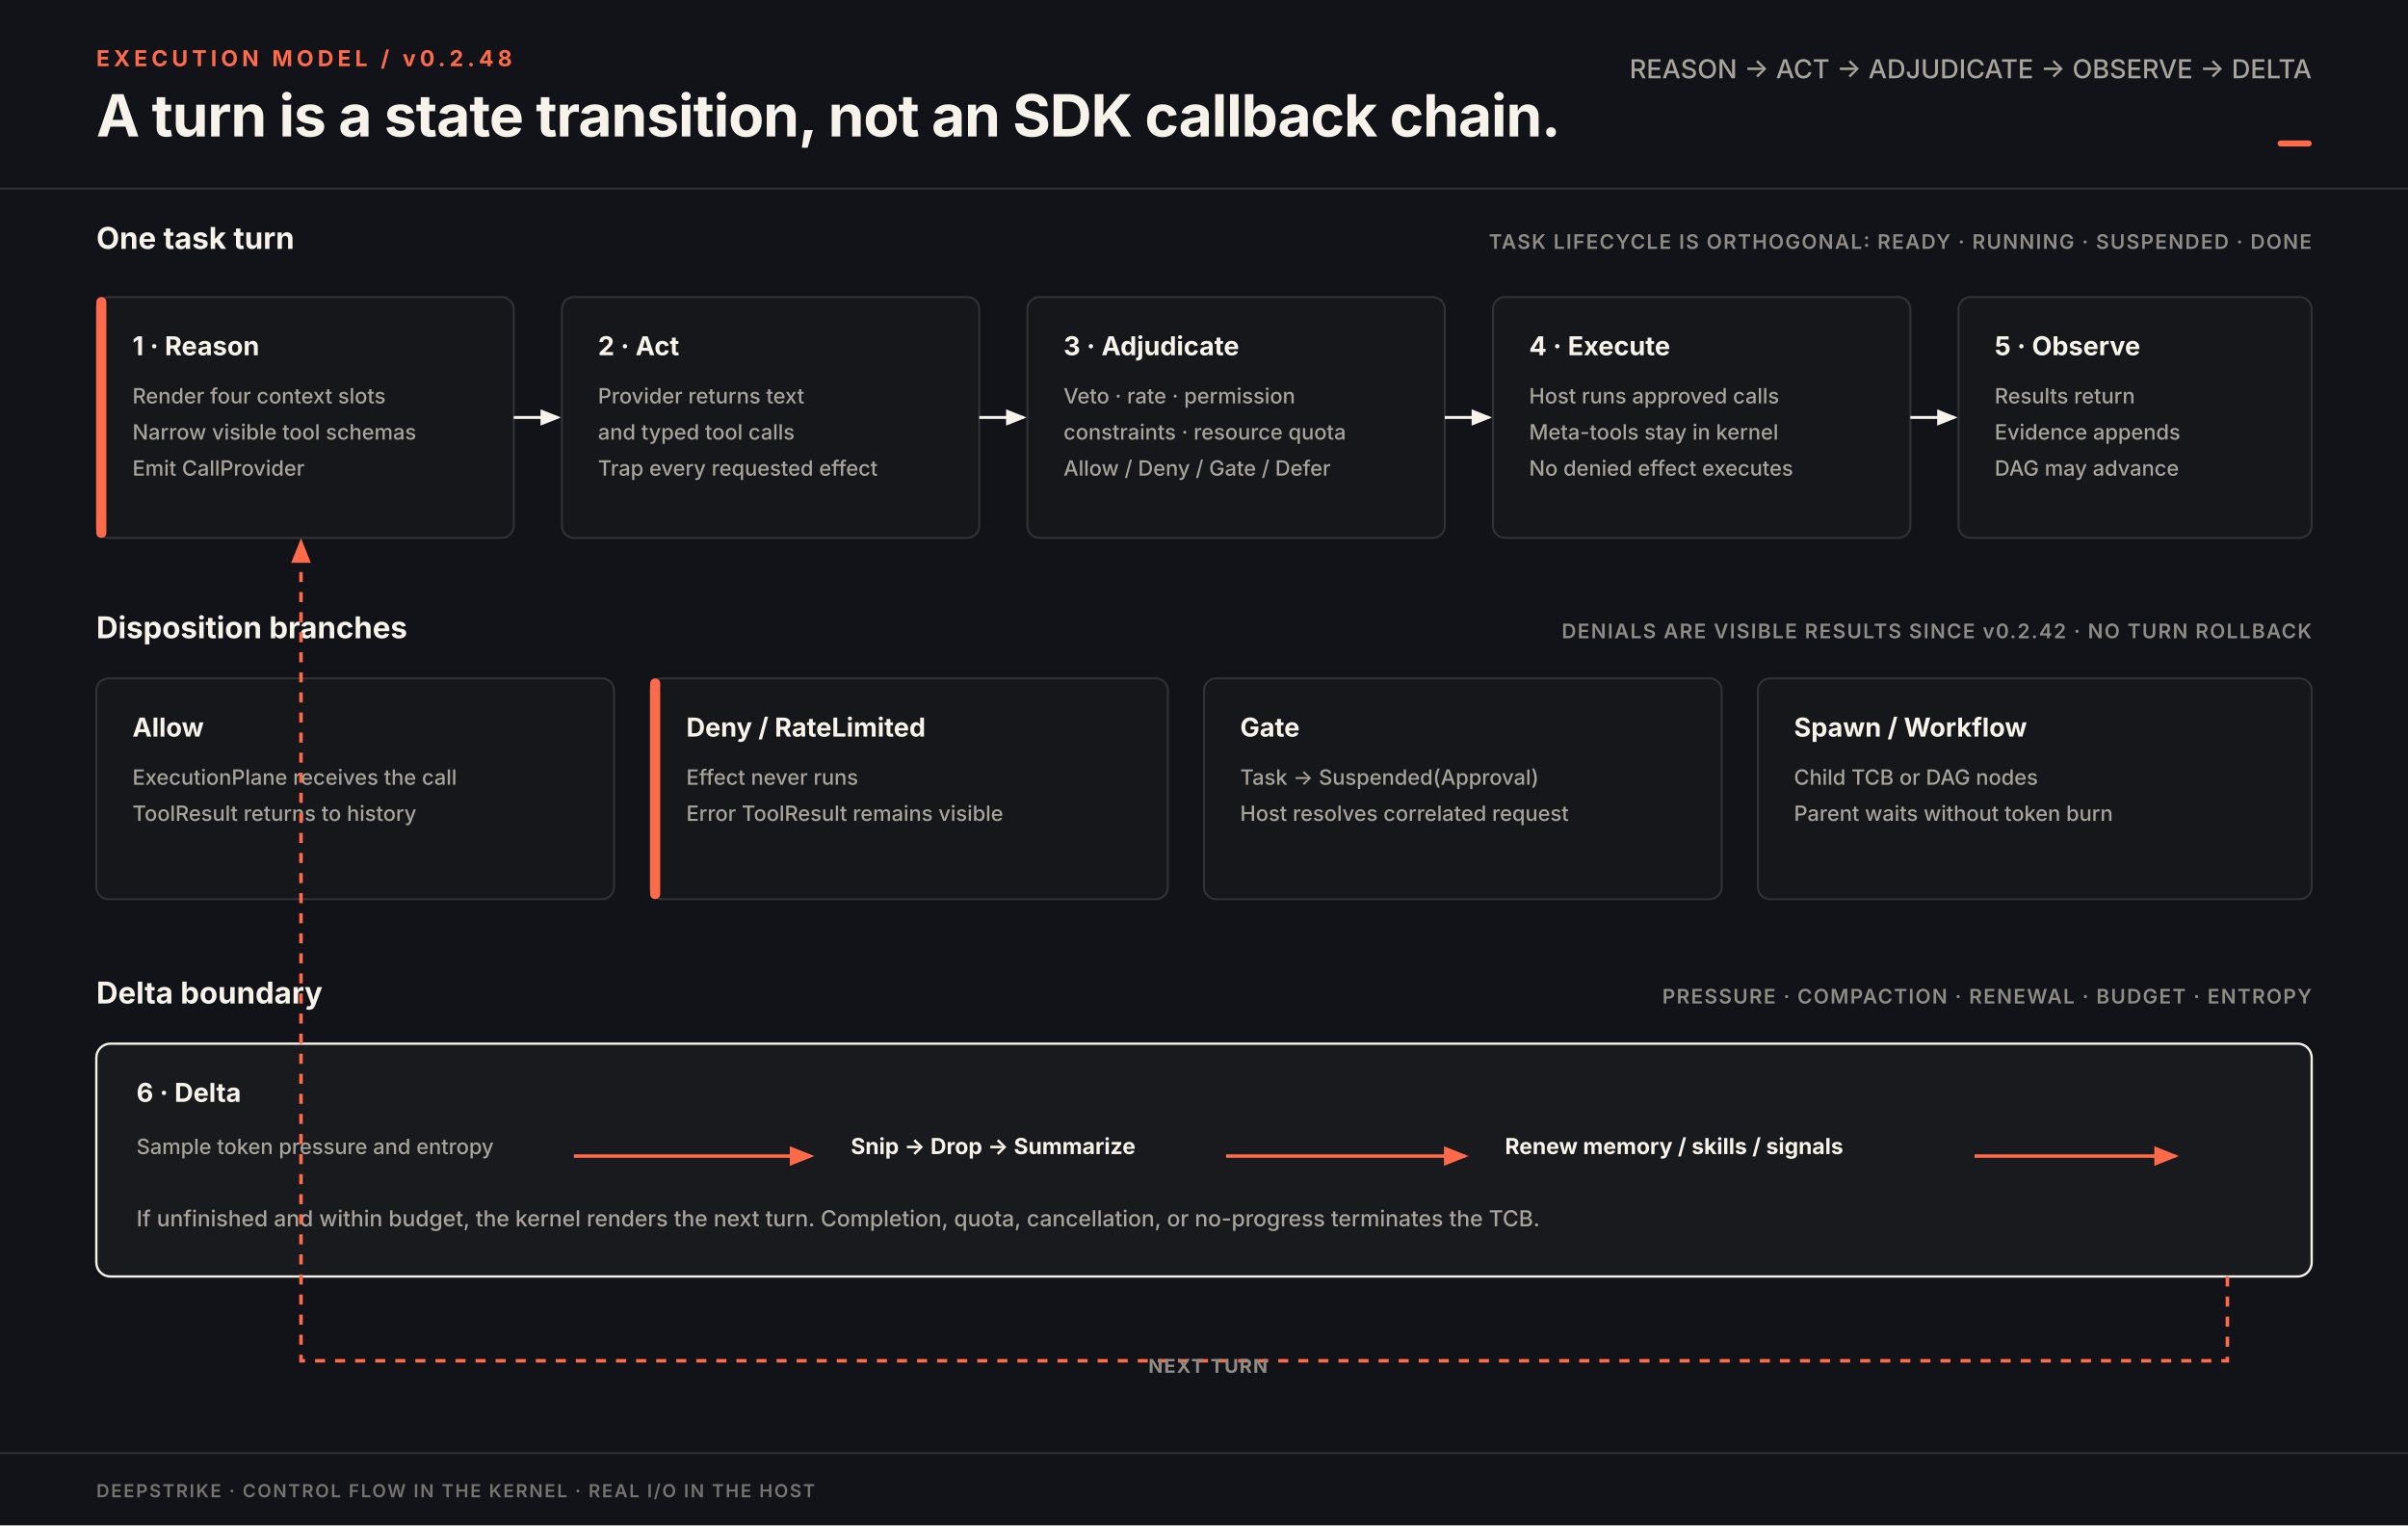
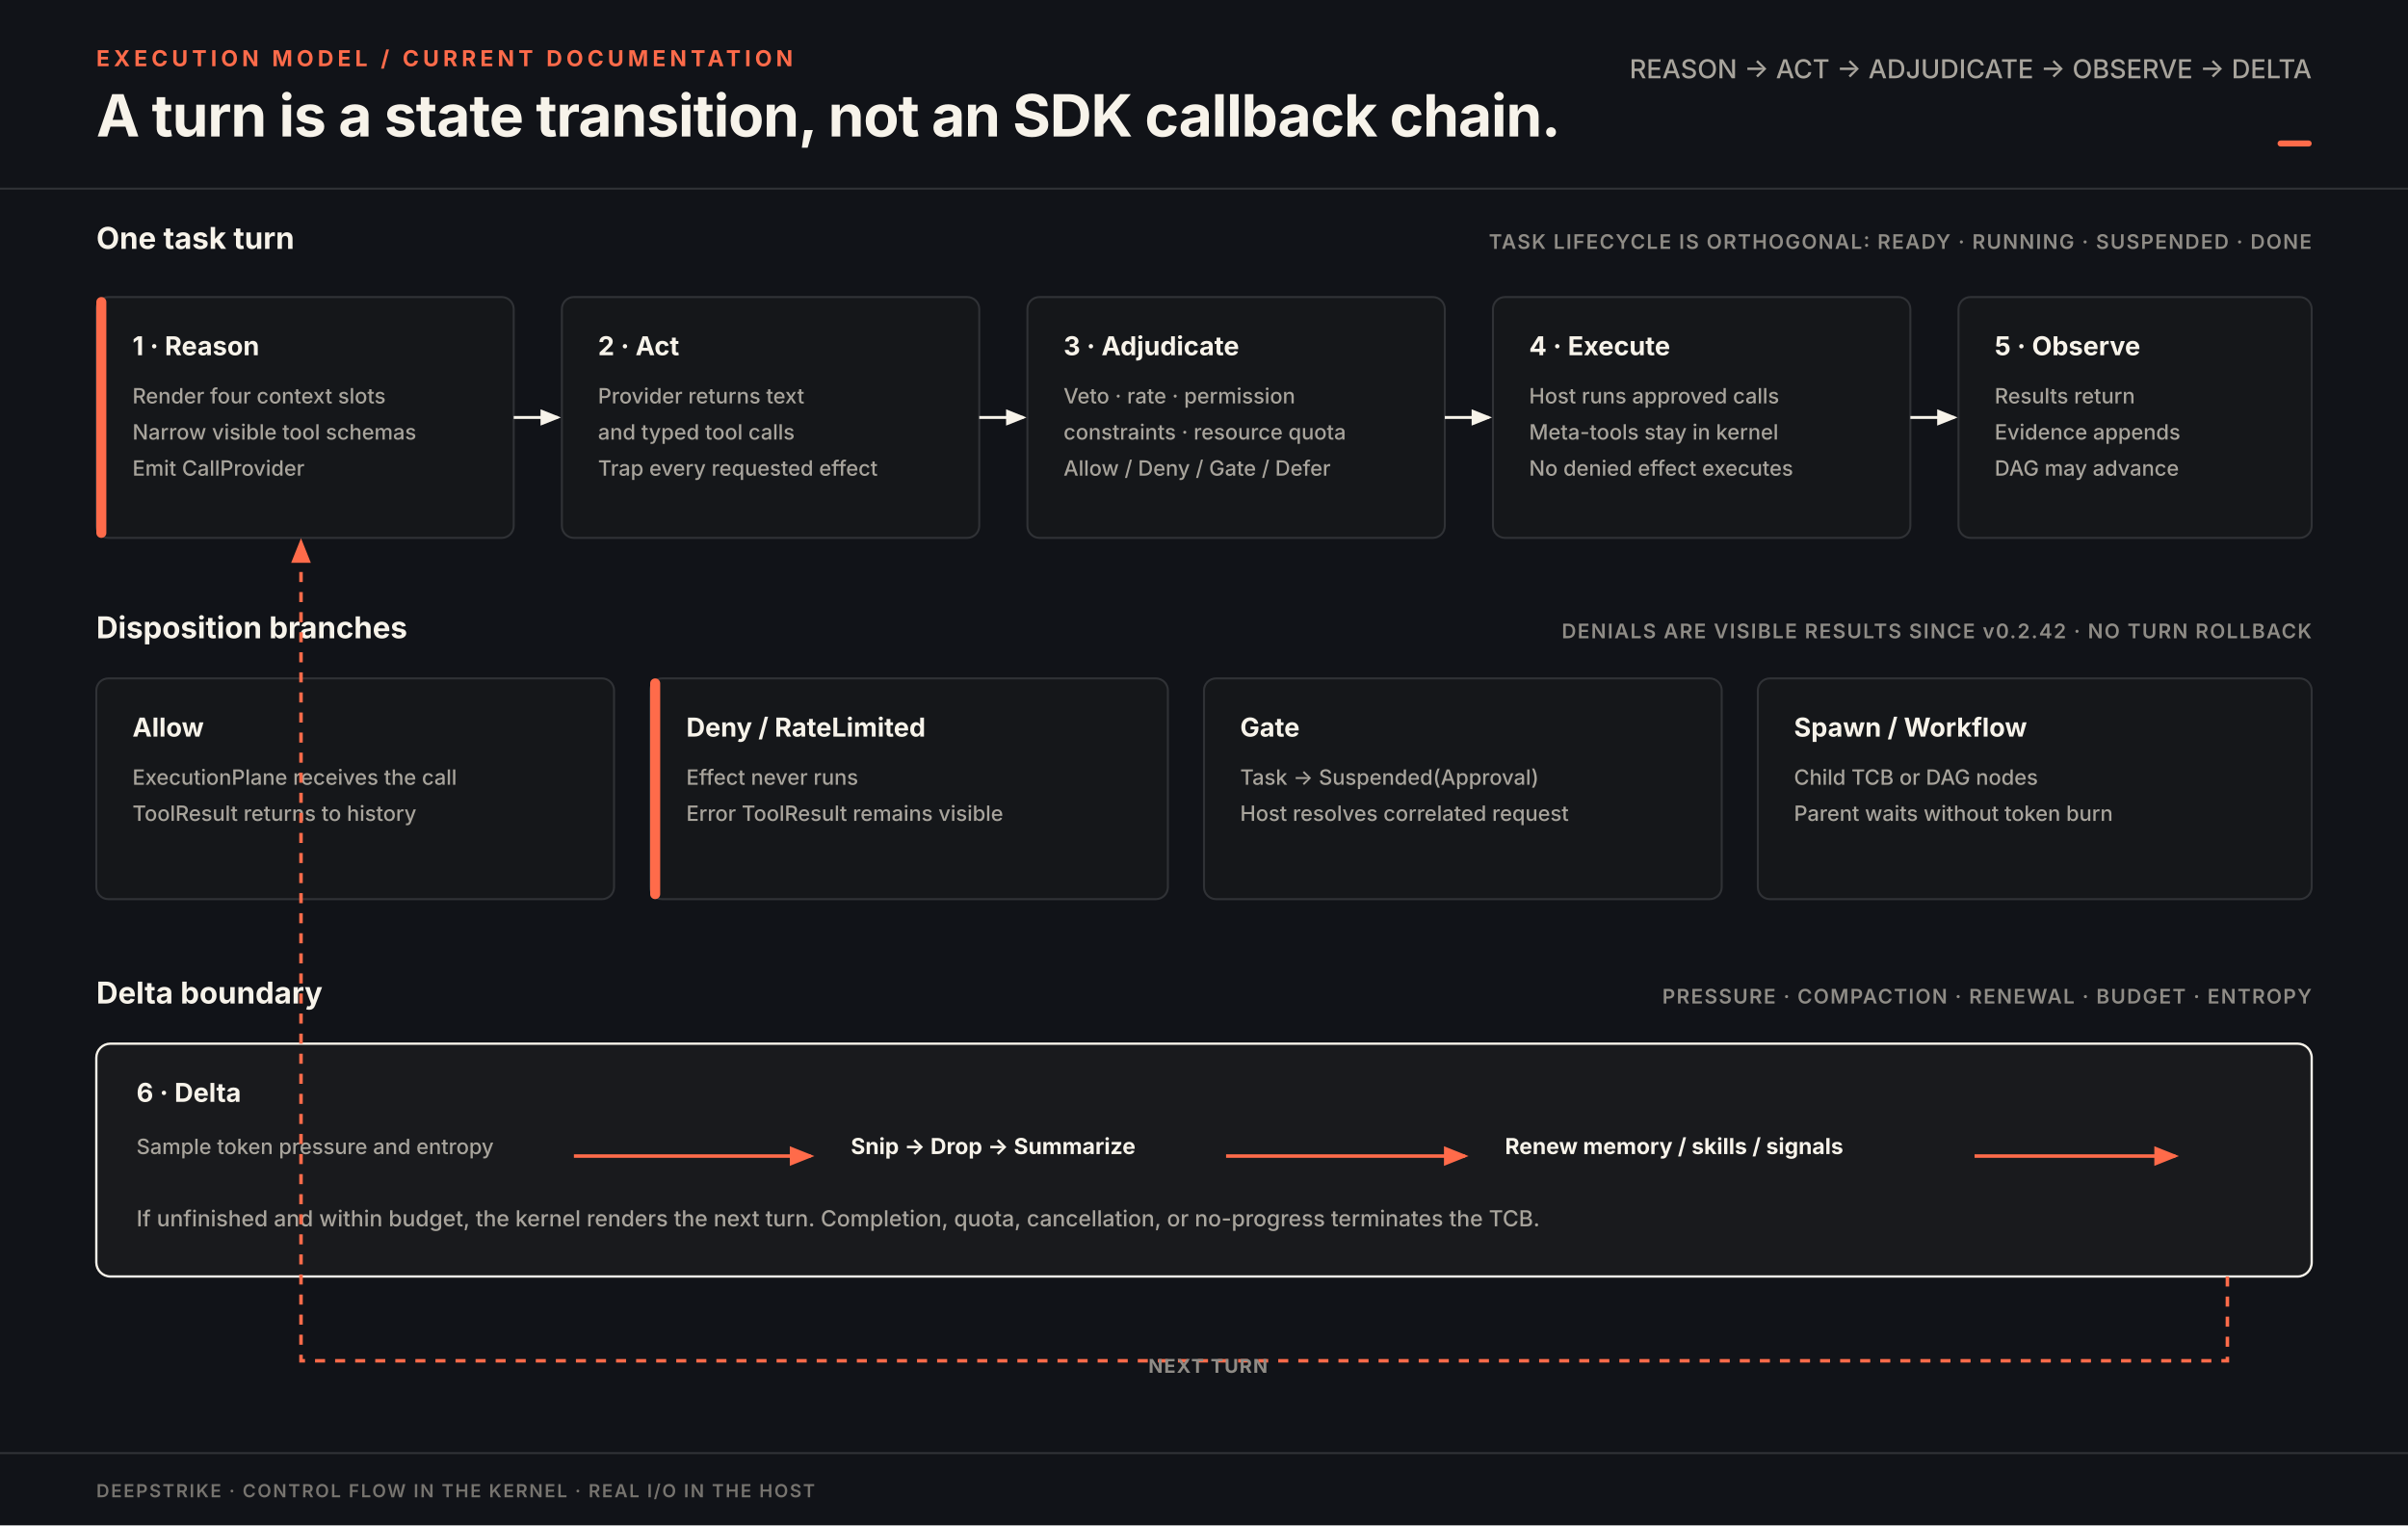
<svg xmlns="http://www.w3.org/2000/svg" viewBox="0 0 1200 760" role="img" aria-labelledby="title desc">
  <defs>
    <marker id="arrow-ivory" viewBox="0 0 10 10" refX="8.5" refY="5" markerWidth="7" markerHeight="7" orient="auto">
      <path d="M0 1 10 5 0 9Z" fill="#F7F3EA" />
    </marker>
    <marker id="arrow-coral" viewBox="0 0 10 10" refX="8.5" refY="5" markerWidth="7" markerHeight="7" orient="auto">
      <path d="M0 1 10 5 0 9Z" fill="#FF6B4A" />
    </marker>
    <style>
      text { font-family: Inter, ui-sans-serif, system-ui, -apple-system, "Segoe UI", "Noto Sans CJK SC", sans-serif; }
      .eyebrow { fill:#FF6B4A; font-size:11px; font-weight:700; letter-spacing:2px; }
      .title { fill:#F7F3EA; font-size:29px; font-weight:700; letter-spacing:-.45px; }
      .subtitle { fill:#A8A49C; font-size:13px; font-weight:450; }
      .section-title { fill:#F7F3EA; font-size:15px; font-weight:700; }
      .section-note { fill:#8F8C86; font-size:10px; font-weight:600; letter-spacing:.65px; }
      .card-title { fill:#F7F3EA; font-size:13px; font-weight:650; }
      .card-text { fill:#A8A49C; font-size:10.5px; font-weight:450; }
      .body { fill:#A8A49C; font-size:11px; font-weight:450; }
      .label { fill:#F7F3EA; font-size:11px; font-weight:650; }
      .micro { fill:#8F8C86; font-size:9.5px; font-weight:650; letter-spacing:.55px; }
      .pill-text { fill:#111318; font-size:9px; font-weight:750; letter-spacing:.5px; }
      .footer { fill:#77746F; font-size:9px; font-weight:600; letter-spacing:.8px; }
      .panel { fill:#15171A; stroke:#303236; stroke-width:1; }
      .panel-strong { fill:#191A1D; stroke:#F7F3EA; stroke-width:1.15; }
      .kernel { fill:#0D0F11; stroke:#3B3D41; stroke-width:1.2; }
      .soft { fill:#121316; stroke:#26282C; stroke-width:1; }
      .accent-fill { fill:#FF6B4A; }
      .pill.coral { fill:#FF6B4A; }
      .pill.ivory { fill:#F7F3EA; }
      .pill.muted { fill:#8F8C86; }
      .rule { fill:none; stroke:#303236; stroke-width:1; }
      .rule-coral { fill:none; stroke:#FF6B4A; stroke-width:1.2; }
      .flow { fill:none; stroke:#F7F3EA; stroke-width:1.45; marker-end:url(#arrow-ivory); }
      .flow-coral { stroke:#FF6B4A; stroke-width:1.75; marker-end:url(#arrow-coral); }
      .flow-dash { stroke-dasharray:5 5; }
    </style>
  </defs>
  <rect width="1200" height="760" fill="#111318" />
  <path d="M0 94H1200M0 724H1200" class="rule" />
-   <text x="48" y="33" class="eyebrow" text-anchor="start">EXECUTION MODEL / v0.2.48</text>
+   <text x="48" y="33" class="eyebrow" text-anchor="start">EXECUTION MODEL / CURRENT DOCUMENTATION</text>
  <text x="48" y="68" class="title" text-anchor="start">A turn is a state transition, not an SDK callback chain.</text>
  <text x="1152" y="39" class="subtitle" text-anchor="end">REASON → ACT → ADJUDICATE → OBSERVE → DELTA</text>
  <rect x="1135" y="70" width="17" height="3" rx="1.5" class="accent-fill" />
  <text x="48" y="124" class="section-title" text-anchor="start">One task turn</text>
  <text x="1152" y="124" class="section-note" text-anchor="end">TASK LIFECYCLE IS ORTHOGONAL: READY · RUNNING · SUSPENDED · DONE</text>
  <g>
    <rect x="48" y="148" width="208" height="120" rx="6" class="panel" />
    <rect x="48" y="148" width="5" height="120" rx="2.5" class="accent-fill" />
    <text x="66" y="177" class="card-title" text-anchor="start">1 · Reason</text>
    <text x="66" y="201" class="card-text" text-anchor="start">Render four context slots</text>
    <text x="66" y="219" class="card-text" text-anchor="start">Narrow visible tool schemas</text>
    <text x="66" y="237" class="card-text" text-anchor="start">Emit CallProvider</text>
  </g>
  <g>
    <rect x="280" y="148" width="208" height="120" rx="6" class="panel" />
    <text x="298" y="177" class="card-title" text-anchor="start">2 · Act</text>
    <text x="298" y="201" class="card-text" text-anchor="start">Provider returns text</text>
    <text x="298" y="219" class="card-text" text-anchor="start">and typed tool calls</text>
    <text x="298" y="237" class="card-text" text-anchor="start">Trap every requested effect</text>
  </g>
  <g>
    <rect x="512" y="148" width="208" height="120" rx="6" class="panel" />
    <text x="530" y="177" class="card-title" text-anchor="start">3 · Adjudicate</text>
    <text x="530" y="201" class="card-text" text-anchor="start">Veto · rate · permission</text>
    <text x="530" y="219" class="card-text" text-anchor="start">constraints · resource quota</text>
    <text x="530" y="237" class="card-text" text-anchor="start">Allow / Deny / Gate / Defer</text>
  </g>
  <g>
    <rect x="744" y="148" width="208" height="120" rx="6" class="panel" />
    <text x="762" y="177" class="card-title" text-anchor="start">4 · Execute</text>
    <text x="762" y="201" class="card-text" text-anchor="start">Host runs approved calls</text>
    <text x="762" y="219" class="card-text" text-anchor="start">Meta-tools stay in kernel</text>
    <text x="762" y="237" class="card-text" text-anchor="start">No denied effect executes</text>
  </g>
  <g>
    <rect x="976" y="148" width="176" height="120" rx="6" class="panel" />
    <text x="994" y="177" class="card-title" text-anchor="start">5 · Observe</text>
    <text x="994" y="201" class="card-text" text-anchor="start">Results return</text>
    <text x="994" y="219" class="card-text" text-anchor="start">Evidence appends</text>
    <text x="994" y="237" class="card-text" text-anchor="start">DAG may advance</text>
  </g>
  <path d="M256 208H278" class="flow" />
  <path d="M488 208H510" class="flow" />
  <path d="M720 208H742" class="flow" />
  <path d="M952 208H974" class="flow" />
  <text x="48" y="318" class="section-title" text-anchor="start">Disposition branches</text>
  <text x="1152" y="318" class="section-note" text-anchor="end">DENIALS ARE VISIBLE RESULTS SINCE v0.2.42 · NO TURN ROLLBACK</text>
  <g>
    <rect x="48" y="338" width="258" height="110" rx="6" class="panel" />
    <text x="66" y="367" class="card-title" text-anchor="start">Allow</text>
    <text x="66" y="391" class="card-text" text-anchor="start">ExecutionPlane receives the call</text>
    <text x="66" y="409" class="card-text" text-anchor="start">ToolResult returns to history</text>
  </g>
  <g>
    <rect x="324" y="338" width="258" height="110" rx="6" class="panel" />
    <rect x="324" y="338" width="5" height="110" rx="2.5" class="accent-fill" />
    <text x="342" y="367" class="card-title" text-anchor="start">Deny / RateLimited</text>
    <text x="342" y="391" class="card-text" text-anchor="start">Effect never runs</text>
    <text x="342" y="409" class="card-text" text-anchor="start">Error ToolResult remains visible</text>
  </g>
  <g>
    <rect x="600" y="338" width="258" height="110" rx="6" class="panel" />
    <text x="618" y="367" class="card-title" text-anchor="start">Gate</text>
    <text x="618" y="391" class="card-text" text-anchor="start">Task → Suspended(Approval)</text>
    <text x="618" y="409" class="card-text" text-anchor="start">Host resolves correlated request</text>
  </g>
  <g>
    <rect x="876" y="338" width="276" height="110" rx="6" class="panel" />
    <text x="894" y="367" class="card-title" text-anchor="start">Spawn / Workflow</text>
    <text x="894" y="391" class="card-text" text-anchor="start">Child TCB or DAG nodes</text>
    <text x="894" y="409" class="card-text" text-anchor="start">Parent waits without token burn</text>
  </g>
  <text x="48" y="500" class="section-title" text-anchor="start">Delta boundary</text>
  <text x="1152" y="500" class="section-note" text-anchor="end">PRESSURE · COMPACTION · RENEWAL · BUDGET · ENTROPY</text>
  <rect x="48" y="520" width="1104" height="116" rx="7" class="panel-strong" />
  <text x="68" y="549" class="card-title" text-anchor="start">6 · Delta</text>
  <text x="68" y="575" class="card-text" text-anchor="start">Sample token pressure and entropy</text>
  <path d="M286 576H404" class="flow flow-coral" />
  <text x="424" y="575" class="label" text-anchor="start">Snip → Drop → Summarize</text>
  <path d="M611 576H730" class="flow flow-coral" />
  <text x="750" y="575" class="label" text-anchor="start">Renew memory / skills / signals</text>
  <path d="M984 576H1084" class="flow flow-coral" />
  <text x="68" y="611" class="body" text-anchor="start">If unfinished and within budget, the kernel renders the next turn. Completion, quota, cancellation, or no-progress terminates the TCB.</text>
  <path d="M1110 636V678H150V270" class="flow flow-coral flow-dash" />
  <text x="602" y="684" class="micro" text-anchor="middle">NEXT TURN</text>
  <text x="48" y="746" class="footer" text-anchor="start">DEEPSTRIKE · CONTROL FLOW IN THE KERNEL · REAL I/O IN THE HOST</text>
</svg>
